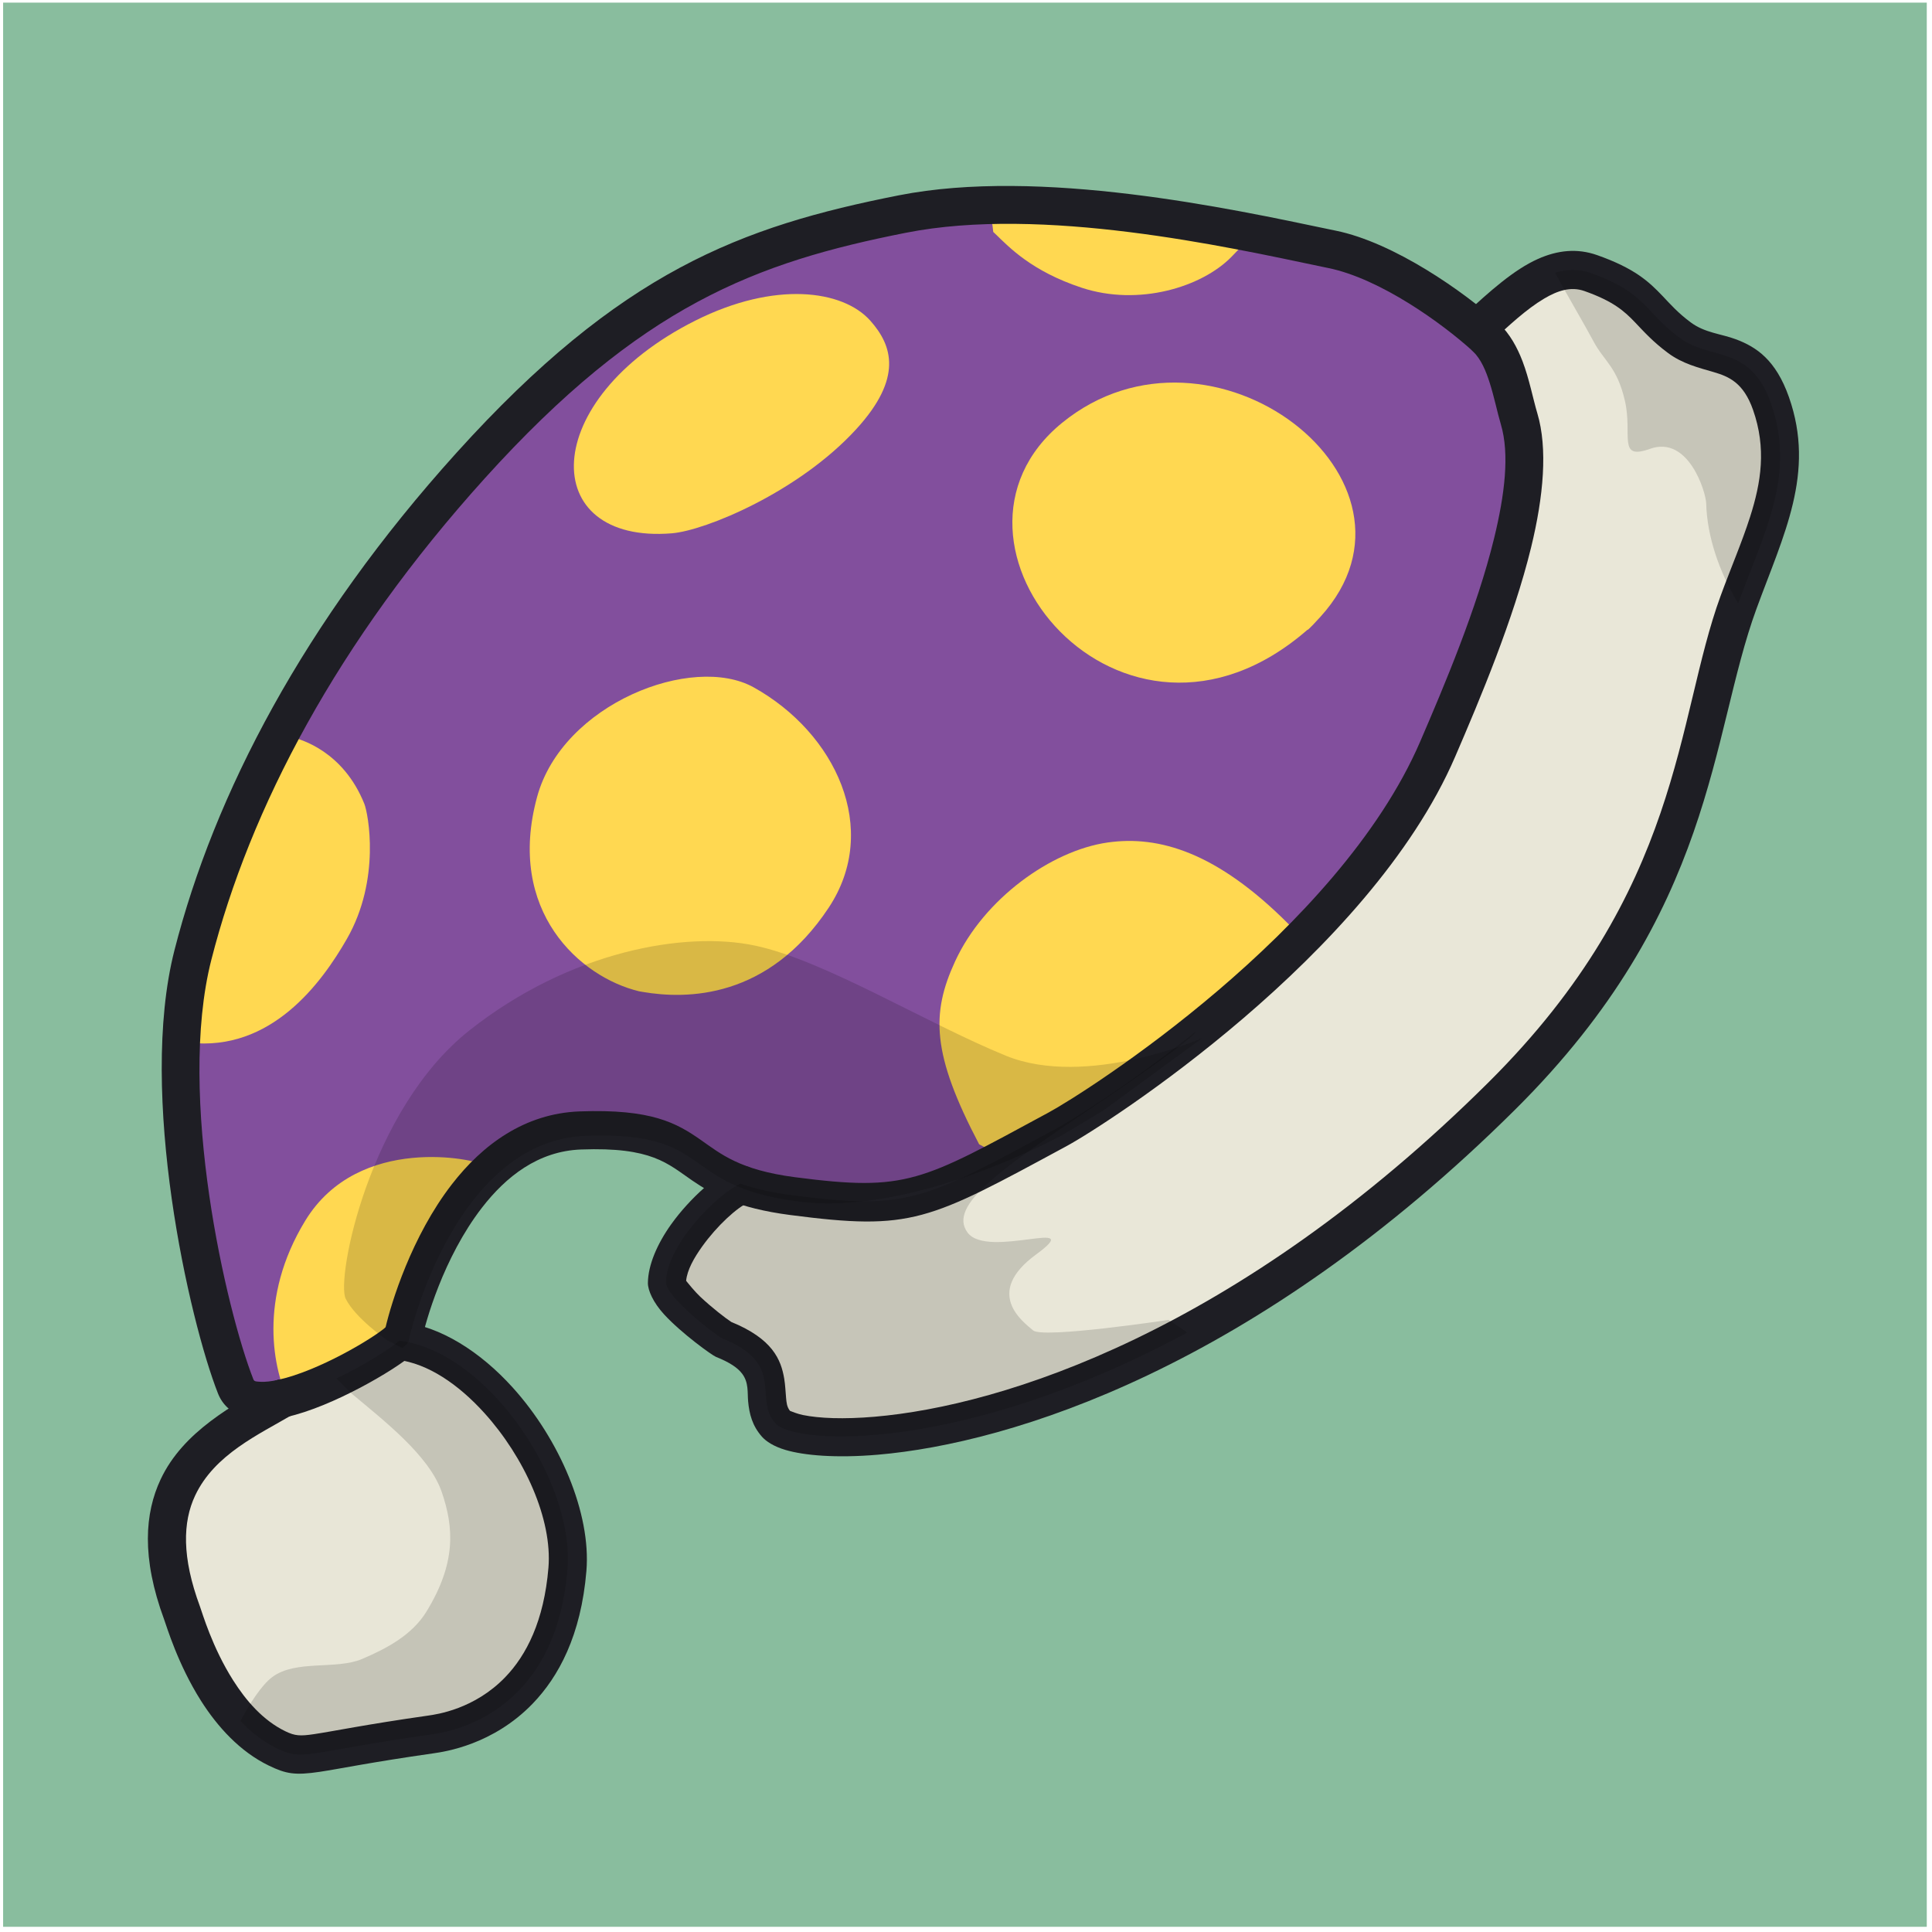
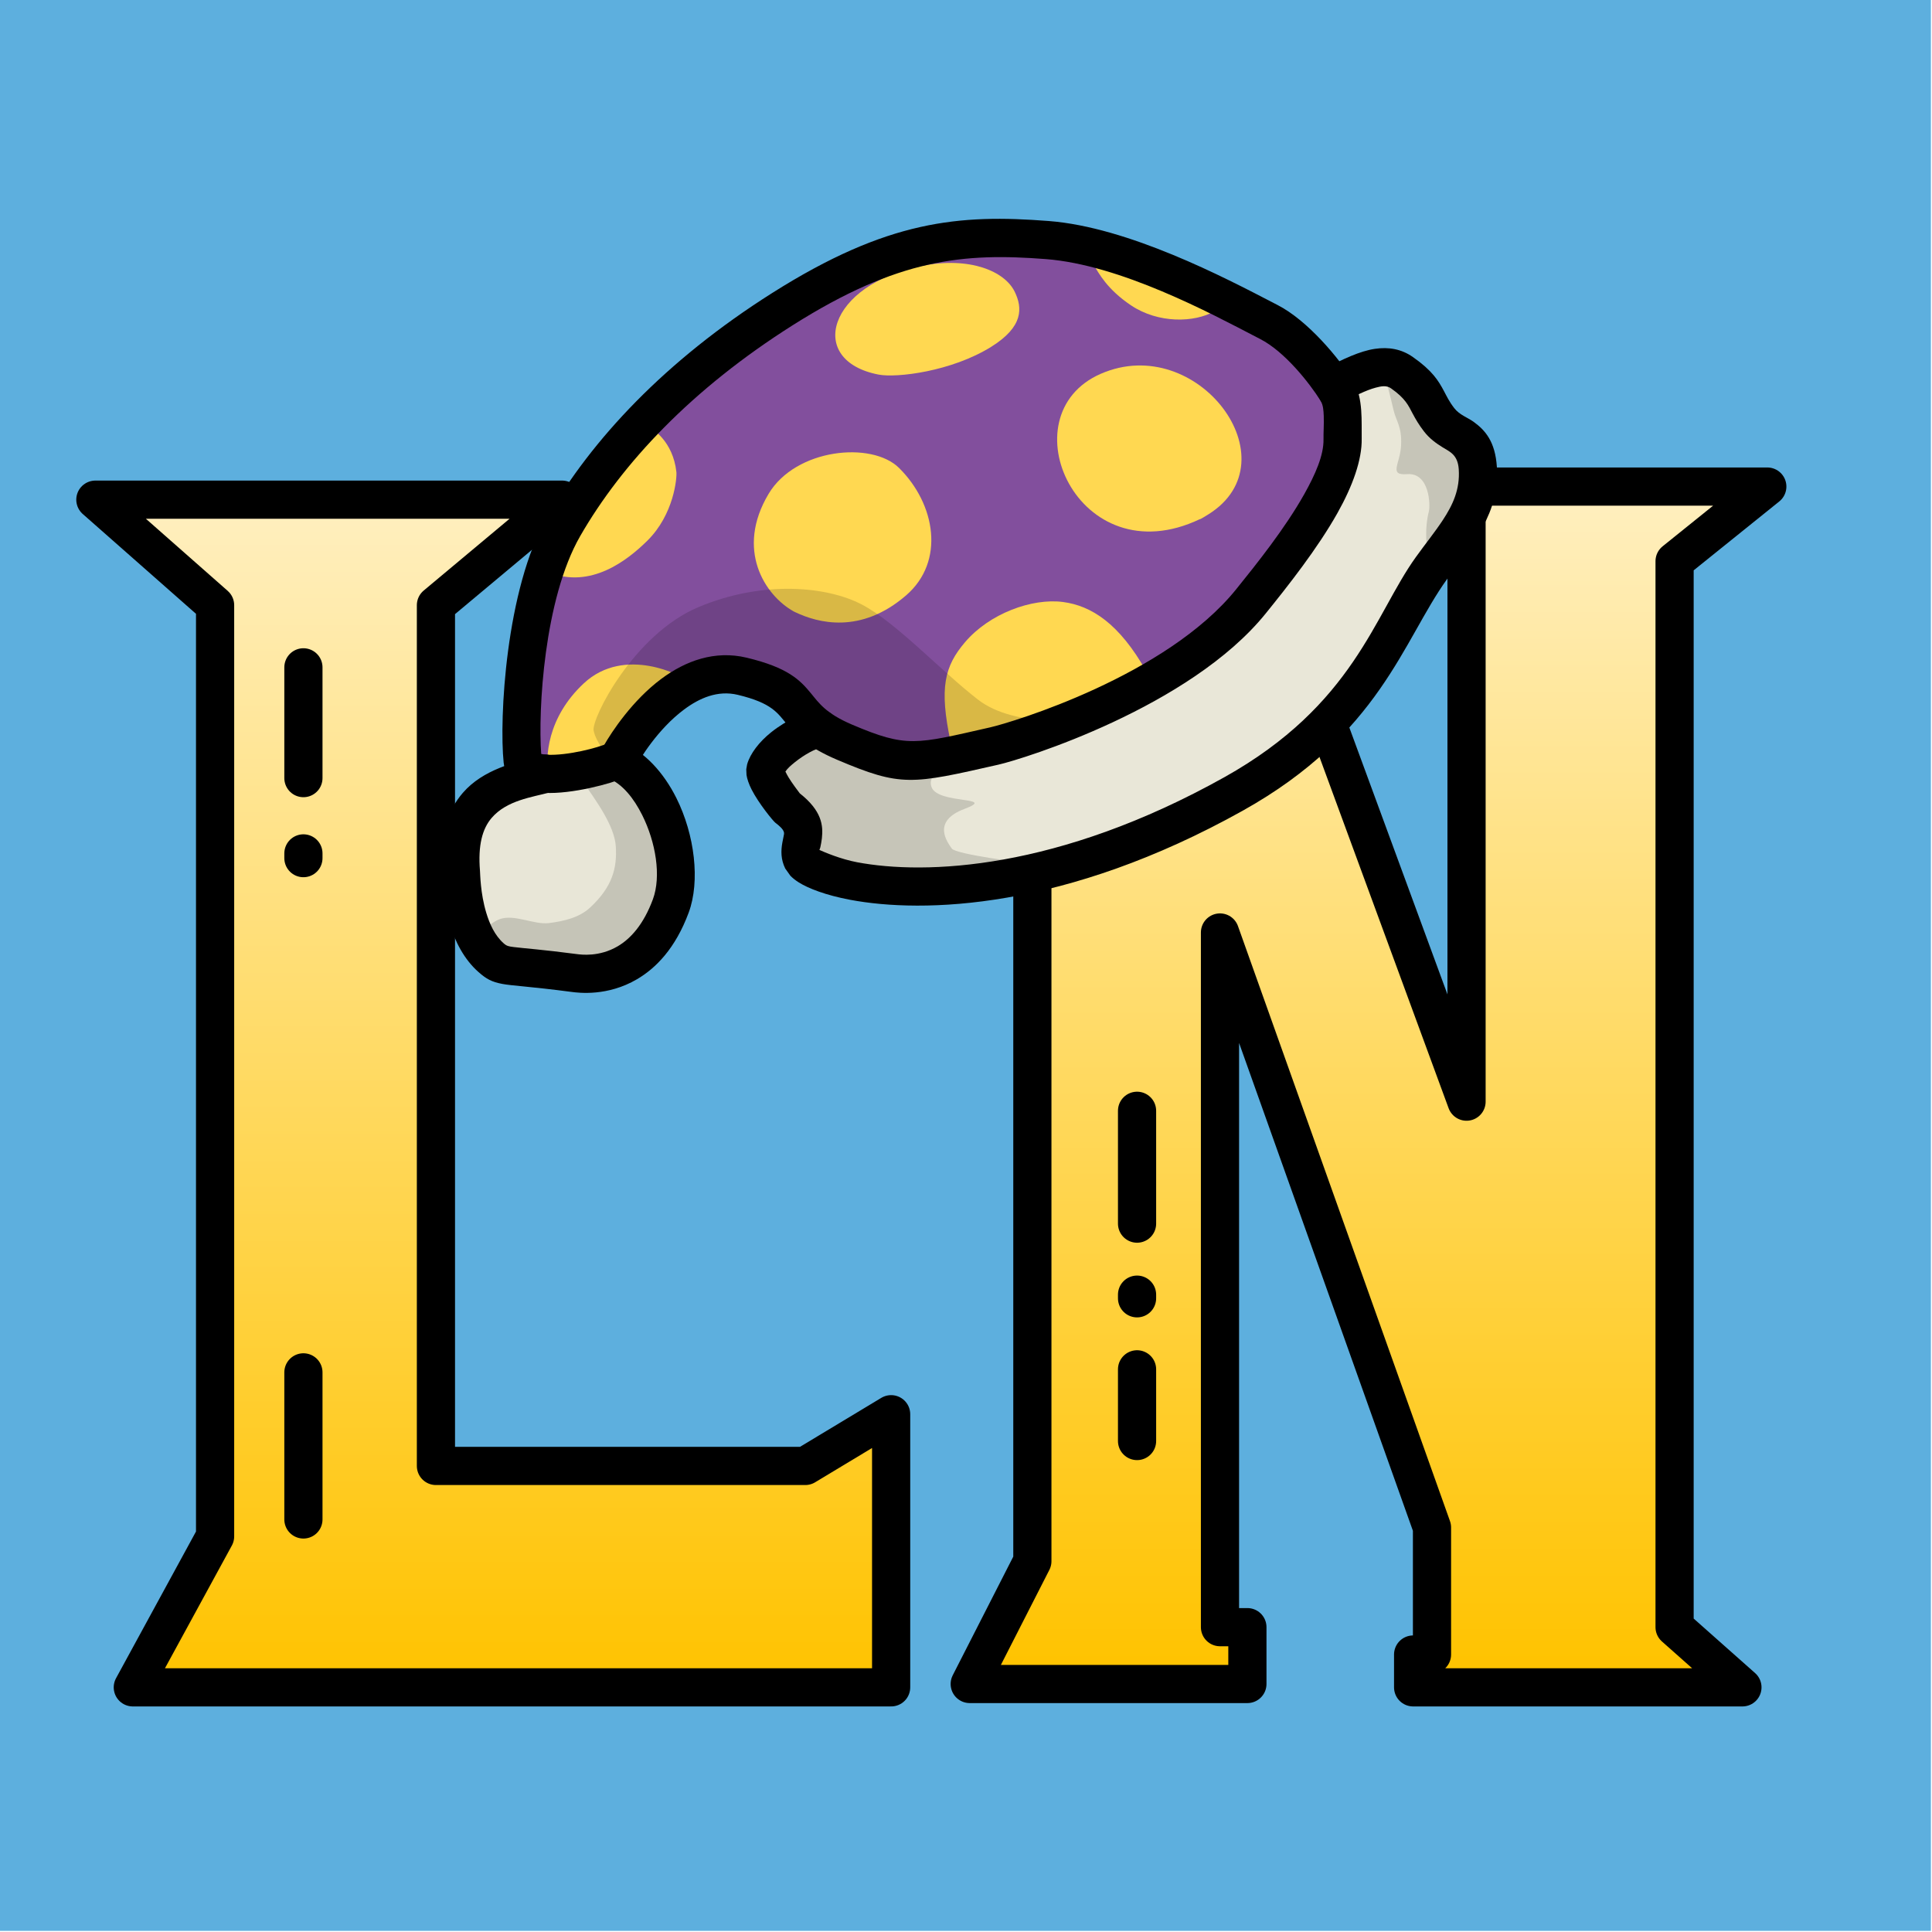
- <svg xmlns="http://www.w3.org/2000/svg" width="100%" height="100%" viewBox="0 0 338 338" version="1.1" xml:space="preserve" style="fill-rule:evenodd;clip-rule:evenodd;stroke-linejoin:round;stroke-miterlimit:2;">
-   <g id="Artboard1" transform="matrix(1,0,0,1,-256.545,-224.462)">
-     <rect x="256.545" y="224.462" width="337.086" height="337.086" style="fill:none;" />
-     <clipPath id="_clip1">
-       <rect x="256.545" y="224.462" width="337.086" height="337.086" />
-     </clipPath>
-     <g clip-path="url(#_clip1)">
-       <g transform="matrix(0.660439,0,0,0.801292,172.969,100.467)">
-         <rect x="127.372" y="155.32" width="510.396" height="420.678" style="fill:rgb(137,189,158);" />
+ <svg xmlns="http://www.w3.org/2000/svg" width="100%" height="100%" viewBox="0 0 1054 1054" version="1.1" xml:space="preserve" style="fill-rule:evenodd;clip-rule:evenodd;stroke-linecap:round;stroke-linejoin:round;stroke-miterlimit:1.5;">
+   <rect id="Artboard1" x="0" y="0" width="1053.39" height="1053.39" style="fill:none;" />
+   <clipPath id="_clip1">
+     <rect x="0" y="0" width="1053.39" height="1053.39" />
+   </clipPath>
+   <g clip-path="url(#_clip1)">
+     <rect x="-0" y="0" width="1053.39" height="1053.39" style="fill:#5dafde;" />
+     <g>
+       <path d="M529.031,918.698l34.174,-66.987l-0,-524.581l-40.711,-61.684l154.209,0l123.367,335.56l0,-335.56l164.079,0l-50.581,40.712l0,581.539l37.011,32.83l-179.65,0l0,-17.904l10.295,0l-0,-69.301l-115.663,-324.606l0,378.981l14.953,-0l-0,31.001l-151.483,0Z" style="fill:url(#_Linear2);stroke:#000;stroke-width:20.83px;" />
+       <path d="M620.319,786.145l0,-39.11" style="fill:none;stroke:#000;stroke-width:20.83px;" />
+       <path d="M620.319,706.297l0,1.991" style="fill:none;stroke:#000;stroke-width:20.83px;" />
+       <path d="M620.319,667.55l0,-61.561" style="fill:none;stroke:#000;stroke-width:20.83px;" />
+       <path d="M620.319,320.18l0,2.727" style="fill:none;stroke:#000;stroke-width:20.83px;" />
+       <path d="M620.319,320.18l0,2.727" style="fill:none;stroke:#000;stroke-width:20.83px;" />
+     </g>
+     <g>
+       <path d="M727.67,210.216c14.255,-7.343 27.235,-13.864 37.155,-6.903c14.337,10.06 12.247,15.327 20.308,25.724c7.16,9.235 19.849,7.557 21.084,26.309c1.486,22.573 -12.353,36.575 -25.373,54.705c-23.274,32.41 -35.215,82.485 -107.837,123.064c-134.232,75.004 -229.727,47.499 -235.267,36.128c-4.4,-9.032 7.991,-16.121 -8.507,-28.746c-1.195,-0.914 -12.871,-16.338 -11.628,-20.636c3.064,-10.597 21.9,-21.338 29.385,-22.367c3.437,2.413 7.852,4.891 13.815,7.424c32.417,13.77 37.485,12.1 81.619,2.068c12.947,-2.943 100.239,-29.648 140.008,-78.889c19.35,-23.958 50.47,-63.342 50.022,-88.585c-0.132,-7.468 1.443,-18.53 -2.962,-26.059l-1.822,-3.237Z" style="fill:#e9e7d8;" />
+       <path d="M338.858,413.848c24.488,10.023 39.279,54.476 30.066,79.321c-15.375,41.462 -47.54,37.234 -52.623,36.565c-37.639,-4.948 -38.731,-2.484 -45.351,-8.313c-16.053,-14.134 -16.22,-43.216 -16.502,-46.662c-3.623,-44.227 25.994,-48.312 46.204,-53.708c13.154,0.695 32.643,-4.543 38.206,-7.203Z" style="fill:#e8e6d7;" />
+       <path d="M728.756,213.867c-0.091,-0.156 -0.185,-0.311 -0.281,-0.464c-6.719,-10.647 -21.935,-29.629 -37.069,-37.361c-0.55,-0.281 -1.107,-0.567 -1.672,-0.86c-26.309,-13.672 -76.936,-40.537 -119.114,-43.805c-46.748,-3.622 -84.197,-0.462 -144.531,37.699c-56.638,35.823 -95.73,77.584 -119.347,118.632c-21.542,37.443 -24.689,105.065 -22.351,127.652c0.502,4.843 5.653,6.835 12.542,7.2c13.153,0.695 32.643,-4.543 38.205,-7.203c0.847,-0.405 1.371,-0.75 1.501,-1.006c4.246,-8.366 32.008,-53.51 67.537,-45.006c37.996,9.093 22.148,21.653 55.894,35.988c32.417,13.769 37.485,12.1 81.618,2.067c12.948,-2.943 100.24,-29.648 140.009,-78.888c19.349,-23.959 50.469,-63.343 50.022,-88.586c-0.133,-7.468 1.443,-18.53 -2.963,-26.059Z" style="fill:#824f9d;" />
+       <g>
+         <path d="M659.379,280.514c-5.212,3.28 -4.84,2.727 -4.84,2.727c-66.399,31.583 -105.825,-56.739 -53.973,-79.331c52.681,-22.954 105.264,47.369 58.813,76.604Z" style="fill:#ffd851;" />
+         <path d="M479.34,204.363c-39.638,-7.612 -27.969,-49.229 23.802,-59.359c26.014,-5.089 44.952,2.948 50.402,14.099c4.351,8.901 4.833,19.124 -12.817,30.114c-21.633,13.471 -51.557,17.034 -61.387,15.146Z" style="fill:#ffd851;" />
+         <path d="M518.656,404.991c2.697,2.741 6.188,4.933 14.661,3.69c35.311,-5.915 65.057,-21.707 94.997,-37.155l-2.959,-5.251c-14.733,-26.148 -29.99,-35.844 -45.48,-37.862c-16.805,-2.191 -40.098,6.25 -53.447,21.981c-11.098,13.078 -14.181,24.724 -7.772,54.597Z" style="fill:#ffd851;" />
+         <path d="M596.071,143.418c0.167,0.273 0.34,0.562 0.52,0.868c2.822,4.803 7.383,13.533 20.45,22.305c14.822,9.95 34.578,9.535 45.641,3.14c4.087,-2.363 6.015,-3.441 4.691,-4.746c-4.104,-4.044 -5.488,-1.799 -26.469,-14.127c-1.419,-0.834 -19.584,-13.416 -39.386,-13.943c-5.006,-0.133 -4.831,1.273 -5.132,4.498l-0.315,2.005Z" style="fill:#ffd851;" />
+         <path d="M433.016,333.571c-15.828,-8.805 -31.871,-33.759 -13.699,-64.166c14.812,-24.786 56.293,-28.825 71.153,-14.122c19.936,19.726 25.222,51.004 3.908,69.466c-24.824,21.503 -48.302,15.03 -60.399,9.289c-4.029,-1.913 -0.963,-0.467 -0.963,-0.467Z" style="fill:#ffd851;" />
+         <path d="M346.85,234.304l-21.165,24.828l-26.246,44.044l-0.11,9.025c22.872,9.251 42.904,-6.457 53.794,-17.191c14.597,-14.387 16.223,-34.388 15.88,-37.497c-1.867,-16.922 -13.192,-23.653 -15.194,-24.843l-6.959,1.634Z" style="fill:#ffd851;" />
+         <path d="M299.324,424.188l12.926,-3.02l22.851,-7.597l24.347,-28.498l14.722,-14.036c-1.201,-1.951 -33.234,-19.191 -55.693,1.771c-19.903,18.576 -21.302,40.413 -19.153,51.38Z" style="fill:#ffd851;" />
      </g>
-       <g transform="matrix(-0.45429,0.255973,0.255973,0.45429,519.139,93.5722)">
-         <path d="M236.237,303.085C226.404,303.453 217.499,303.877 214.293,310.587C209.658,320.285 212.362,322.471 211.185,330.459C210.139,337.553 202.849,340.478 207.838,350.876C213.843,363.393 225.461,366.71 237.883,372.481C260.091,382.797 281.56,405.973 332.613,405.791C426.975,405.454 469.746,361.98 469.282,354.232C468.913,348.077 460.153,348.02 465.171,336.3C465.534,335.451 467.13,323.687 465.171,321.764C460.34,317.021 447.033,316.953 442.722,318.658C441.611,320.983 439.997,323.638 437.572,326.789C424.388,343.917 421.176,344.551 394.558,352.482C386.749,354.809 332.033,366.828 295.936,352.482C278.373,345.502 249.87,333.82 242.505,320.189C240.326,316.157 236.151,310.717 236.239,305.364L236.237,303.085Z" style="fill:rgb(233,231,216);" />
-         <g transform="matrix(1,0,0,1,-1.9252,0.313675)">
-           <path d="M507.387,294.512C497.313,307.248 502.797,335.471 515.208,345.979C535.918,363.515 551.842,351.564 554.358,349.676C572.991,335.691 574.317,336.68 576.101,331.569C580.425,319.176 571.754,303.578 570.866,301.65C559.48,276.912 542.414,283.651 529.983,286.854C523.16,291.188 511.162,294.259 507.387,294.512Z" style="fill:rgb(232,230,215);" />
-         </g>
-         <g transform="matrix(1,0,0,1,0.517999,0)">
-           <path d="M236.239,305.364C236.24,305.253 236.244,305.142 236.25,305.031C236.634,297.315 239.051,282.582 244.813,273.889C245.023,273.573 245.234,273.252 245.448,272.925C255.395,257.69 274.37,228.075 295.936,213.621C319.839,197.602 340.813,188.01 384.567,190.237C425.641,192.327 459.122,202.878 484.114,217.71C506.912,231.239 528.966,266.446 534.52,279.226C535.711,281.967 533.557,284.584 529.983,286.854C523.16,291.188 511.162,294.259 507.387,294.512C506.812,294.551 506.428,294.524 506.282,294.427C501.491,291.233 473.048,275.46 456.614,290.709C439.039,307.018 451.296,308.959 437.572,326.789C424.388,343.917 421.176,344.551 394.558,352.482C386.749,354.809 332.033,366.828 295.936,352.482C278.373,345.502 249.87,333.82 242.505,320.189C240.326,316.157 236.151,310.717 236.239,305.364Z" style="fill:rgb(118,81,154);" />
-         </g>
-         <g>
-           <g transform="matrix(1,0,0,1,-2,0)">
-             <path d="M295.927,320.097C299.701,320.281 299.336,320.097 299.336,320.097C344.351,316.98 338.823,257.881 304.294,261.423C269.213,265.021 262.285,318.46 295.927,320.097Z" style="fill:rgb(227,209,73);" />
-           </g>
-           <path d="M367.245,225.145C386.144,209.134 367.368,190.399 336.637,200.579C321.195,205.695 313.491,215.698 313.936,223.301C314.292,229.371 317.114,234.982 329.861,235.541C345.485,236.225 362.558,229.116 367.245,225.145Z" style="fill:rgb(227,209,73);" />
-           <path d="M406.664,344.255C406.048,346.533 404.842,348.757 399.937,350.645C379.276,358.12 358.615,358.638 337.954,359.398L337.954,355.699C337.954,337.281 343.19,327.501 350.864,321.755C359.189,315.521 374.185,313.017 386.061,317.407C395.934,321.055 401.091,326.353 406.664,344.255Z" style="fill:rgb(227,209,73);" />
-           <path d="M286.474,227.726C286.467,227.923 286.462,228.13 286.458,228.347C286.395,231.765 286.587,237.807 282.243,246.433C277.316,256.218 266.629,261.948 258.787,261.861C255.89,261.829 254.535,261.834 254.85,260.737C255.825,257.339 257.242,258.122 264.745,245.21C265.253,244.337 271.174,232.137 281.603,225.891C284.239,224.311 284.569,225.116 285.702,226.749L286.474,227.726Z" style="fill:rgb(227,209,73);" />
-           <path d="M430.936,280.271C436.746,270.796 437.806,252.621 418.93,241.838C403.544,233.048 380.149,243.385 376.634,255.722C371.917,272.275 378.514,290.59 395.471,294.04C415.221,298.058 425.824,287.525 430.562,280.811C432.14,278.575 430.936,280.271 430.936,280.271Z" style="fill:rgb(227,209,73);" />
-           <path d="M447.101,201.24L465.896,208.139L493.197,223.78L495.974,228.572C486.532,240.408 471.09,238.045 462.034,235.587C449.896,232.292 443.001,222.088 442.248,220.323C438.148,210.712 442.175,203.702 442.888,202.463L447.101,201.24Z" style="fill:rgb(227,209,73);" />
-           <path d="M529.713,288.445L521.893,290.724L507.387,293.546L485.785,285.644L473.685,282.575C473.74,281.17 485.672,262.303 503.995,266.744C520.232,270.68 527.559,281.934 529.713,288.445Z" style="fill:rgb(227,209,73);" />
-         </g>
-         <g>
-           <path d="M528.005,280.335C527.579,280.705 527.023,281.161 526.556,281.458C523.578,283.35 522.696,287.304 524.588,290.282C526.479,293.26 530.433,294.141 533.411,292.249C540.281,287.885 542.672,281.947 540.383,276.679C534.554,263.266 511.301,226.411 487.376,212.213C461.642,196.941 427.186,186.005 384.892,183.852C339.214,181.528 317.331,191.587 292.377,208.311C270.106,223.237 250.368,253.698 240.095,269.43L239.485,270.357C233.12,279.959 230.29,296.189 229.865,304.713C229.856,304.895 229.85,305.078 229.847,305.26C229.789,308.788 232.607,311.698 236.134,311.756C239.662,311.813 242.573,308.996 242.63,305.468L242.634,305.35C242.979,298.44 244.982,285.205 250.141,277.421L250.8,276.42C260.423,261.683 278.634,232.913 299.495,218.932C322.347,203.616 342.411,194.492 384.242,196.621C424.095,198.649 456.602,208.816 480.852,223.207C501.718,235.591 521.828,267.162 528.005,280.335Z" />
-           <path d="M533.411,292.249C536.389,290.358 537.271,286.404 535.379,283.426C533.487,280.448 529.534,279.566 526.556,281.458C520.635,285.219 510.234,287.914 506.959,288.134C503.438,288.37 500.772,291.42 501.009,294.94C501.245,298.461 504.295,301.127 507.815,300.89C512.09,300.603 525.686,297.157 533.411,292.249Z" />
-           <path d="M528.388,280.663C524.972,281.544 522.913,285.032 523.793,288.449C524.673,291.865 528.162,293.924 531.578,293.044C537.933,291.407 545.665,288.208 552.965,290.845C557.457,292.467 561.478,296.541 565.06,304.323C565.546,305.38 568.638,310.917 570.144,317.637C570.992,321.419 571.399,325.639 570.065,329.463C569.631,330.708 569.143,331.119 567.739,332.161C564.85,334.305 559.853,337.56 550.521,344.563C549.358,345.436 544.489,349.135 537.324,349.008C532.234,348.918 526.139,346.858 519.338,341.1C513.02,335.751 509.103,324.872 508.598,314.785C508.286,308.535 509.223,302.496 512.401,298.478C514.589,295.711 514.12,291.687 511.352,289.498C508.585,287.31 504.562,287.779 502.373,290.547C497.491,296.719 495.349,305.822 495.829,315.424C496.514,329.114 502.502,343.597 511.077,350.858C520.846,359.129 529.786,361.662 537.098,361.791C548.535,361.994 556.339,356.182 558.195,354.789C569.555,346.263 574.574,343.201 577.172,341.004C579.921,338.678 580.985,336.974 582.137,333.675C584.262,327.584 583.97,320.865 582.62,314.841C580.829,306.852 577.252,300.233 576.673,298.977C571.145,286.966 564.242,281.325 557.309,278.82C547.469,275.266 536.954,278.456 528.388,280.663Z" />
-           <path d="M508.372,288.195C503.751,285.428 492.539,279.688 480.625,278.169C470.659,276.899 460.321,278.55 452.266,286.024C441.752,295.78 440.371,301.369 439.356,307.055C438.635,311.097 438.342,315.309 432.506,322.89C420.355,338.676 417.266,339.045 392.732,346.356C385.255,348.584 332.861,360.279 298.297,346.542C288.039,342.465 273.936,336.765 262.756,329.971C256.219,326 250.644,321.805 248.129,317.15C247.057,315.166 245.489,312.837 244.205,310.344C243.392,308.767 242.603,307.134 242.63,305.468C242.688,301.941 239.87,299.03 236.343,298.972C232.815,298.915 229.904,301.732 229.847,305.26C229.742,311.677 234.269,318.393 236.881,323.228C240.259,329.479 247.339,335.564 256.117,340.898C267.908,348.062 282.757,354.123 293.575,358.423C331.204,373.378 388.242,361.034 396.383,358.608C425.086,350.056 428.421,349.157 442.638,330.688C449.065,322.338 450.549,316.927 451.425,312.263C452.355,307.31 452.224,303.504 460.963,295.395C466.056,290.669 472.706,290.048 479.009,290.852C489.948,292.246 500.159,298.027 502.736,299.745L505.253,300.77L507.815,300.89C511.335,300.654 514.001,297.604 513.765,294.084C513.561,291.046 511.261,288.644 508.372,288.195ZM508.889,288.509C509.33,288.726 509.636,288.98 509.828,289.108C509.574,288.938 509.259,288.737 508.889,288.509Z" />
-           <g transform="matrix(1,0,0,1,0,1)">
-             <path d="M459.678,324.606C459.709,325.234 459.74,326.085 459.721,326.745C459.65,329.124 459.182,332.502 459.063,333.336C455.453,342.143 457.54,346.624 460.008,350.073C460.609,350.912 461.276,351.681 461.935,352.44C462.135,352.671 462.429,352.836 462.64,353.056C461.562,354.523 457.975,359.218 453.683,362.832C435.935,377.777 396.441,398.17 332.59,398.398C282.94,398.575 262.174,375.716 240.576,365.683C235.69,363.413 230.928,361.536 226.598,359.305C221.219,356.534 216.535,353.226 213.601,347.111C211.481,342.692 213.321,340.527 214.649,338.13C215.946,335.79 217.075,333.335 217.509,330.391C217.927,327.558 217.94,325.342 217.89,323.318C217.812,320.165 217.499,317.704 220.061,312.343C220.839,310.714 222.499,310.13 224.371,309.649C227.838,308.758 232.056,308.638 236.477,308.473C240.002,308.341 242.757,305.371 242.625,301.845C242.493,298.32 239.523,295.565 235.998,295.697C229.321,295.947 223.042,296.364 218.287,298.183C213.888,299.865 210.54,302.615 208.525,306.831C205.085,314.03 204.964,317.895 205.062,321.961C205.108,323.84 205.265,325.786 204.861,328.526C204.432,331.431 202.52,333.389 201.431,335.778C199.474,340.074 198.402,344.987 202.074,352.641C208.772,366.602 221.335,370.841 235.19,377.278C258.008,387.878 280.18,411.37 332.635,411.183C400.891,410.94 442.945,388.587 461.918,372.612C468.255,367.276 472.178,362.467 473.962,359.196C474.658,357.92 475.099,356.777 475.35,355.814L475.663,352.85C475.461,349.473 474.066,347.016 472.196,344.77C471.764,344.251 471.305,343.744 470.862,343.214C470.54,342.829 470.124,342.474 470.035,341.869C469.888,340.86 470.278,339.612 471.047,337.816C471.368,337.066 472.717,329.586 472.49,324.316C472.4,322.237 472.056,320.44 471.582,319.21L470.713,317.502L469.649,316.202C466.934,313.536 462.429,311.65 457.473,310.825C450.867,309.725 443.602,310.436 440.371,311.713C437.09,313.011 435.48,316.728 436.777,320.009C438.075,323.29 441.792,324.9 445.073,323.602C447.016,322.834 451.4,322.775 455.374,323.436C456.953,323.699 458.512,323.995 459.678,324.606Z" />
-           </g>
-         </g>
-         <g>
-           <path d="M577.293,323.236C577.365,326.05 577.038,328.885 576.101,331.569C574.317,336.68 572.991,335.691 554.358,349.676C551.842,351.564 535.918,363.515 515.208,345.979C502.797,335.471 497.313,307.248 507.387,294.512C509.686,294.358 515.034,293.159 520.405,291.266L520.405,295.161C519.734,302.811 518.383,313.282 521.47,319.617C524.558,325.951 528.903,330.739 538.93,333.166C543.874,334.364 548.938,332.804 553.491,330.968C558.244,329.052 562.137,322.459 567.448,321.669C569.873,321.308 573.759,322.168 577.293,323.236" style="fill-opacity:0.15;" />
-           <g transform="matrix(1,0,0,1,0,1)">
-             <path d="M238.004,371.537C236.456,365.115 233.394,358.839 229.208,354.437C227.784,352.939 222.613,343.266 229.422,340.057C235.219,337.324 229.821,335.995 226.439,330.579C223.044,325.142 224.009,322.756 222.814,318.839C221.76,315.386 220.276,309.531 218.884,304.915C216.886,305.976 215.305,307.468 214.293,309.587C209.658,319.285 212.362,321.471 211.185,329.459C210.139,336.553 202.849,339.478 207.838,349.876C213.843,362.393 225.461,365.71 237.883,371.481C237.924,371.499 237.964,371.518 238.004,371.537" style="fill-opacity:0.15;" />
-           </g>
-           <g transform="matrix(1,0,0,1,0,-0.233998)">
-             <path d="M364.178,357.937C364.048,357.99 363.98,358.017 363.98,358.017C363.98,358.017 365.147,358.693 386.061,354.597C406.976,350.501 418.703,348.31 419.614,354.438C420.524,360.567 401.762,367.983 413.602,366.162C425.443,364.34 423.986,373.266 423.803,375.634C423.621,378.002 404.859,391.847 404.859,391.847L404.083,395.896C448.823,382.501 469.606,359.646 469.282,354.232C468.913,348.077 460.153,348.02 465.171,336.3C465.534,335.451 467.13,323.687 465.171,321.764C460.34,317.021 447.033,316.953 442.722,318.658C441.611,320.983 439.997,323.638 437.572,326.789C424.388,343.917 421.176,344.551 394.558,352.482C391.236,353.472 379.429,356.215 364.178,357.937" style="fill-opacity:0.15;" />
-           </g>
-           <g transform="matrix(1,0,0,1,5.68434e-14,1.39066)">
-             <path d="M507.387,294.512C506.812,294.551 506.428,294.524 506.282,294.427C501.491,291.233 473.048,275.46 456.614,290.709C439.039,307.018 451.296,308.959 437.572,326.789C424.388,343.917 394.558,352.482 394.558,352.482L386.061,354.597L363.98,358.017C363.98,358.017 385.512,349.585 391.706,334.83C397.899,320.075 402.855,298.944 409.959,288.014C417.063,277.084 434.617,264.697 457.992,261.965C481.367,259.233 507.598,276.902 508.873,280.728C510.148,284.553 508.873,291.475 508.873,291.475L507.905,294.512L507.387,294.512Z" style="fill-opacity:0.15;" />
-           </g>
-         </g>
+       <g>
+         <path d="M295.262,411.308c0.901,0.184 2.055,0.387 2.956,0.435c5.741,0.304 10.156,5.211 9.852,10.952c-0.303,5.742 -5.211,10.156 -10.952,9.852c-13.244,-0.7 -21.388,-7.218 -22.352,-16.528c-2.455,-23.703 1.076,-94.627 23.683,-133.92c24.318,-42.267 64.486,-85.354 122.807,-122.241c62.987,-39.839 102.101,-43.062 150.904,-39.281c43.556,3.375 95.944,30.829 123.113,44.947l1.607,0.828c16.717,8.54 33.718,29.317 41.139,41.078c0.159,0.251 0.313,0.505 0.463,0.762c2.904,4.962 1.232,11.348 -3.73,14.251c-4.962,2.904 -11.348,1.232 -14.251,-3.73l-0.1,-0.165c-6.016,-9.534 -19.448,-26.721 -32.999,-33.644l-1.735,-0.894c-25.45,-13.224 -74.316,-39.501 -115.117,-42.662c-44.693,-3.463 -80.475,-0.367 -138.157,36.117c-54.956,34.759 -92.971,75.195 -115.886,115.023c-19.718,34.272 -23.013,95.177 -21.245,118.82Z" />
+         <path d="M297.118,432.547c-5.741,-0.303 -10.156,-5.211 -9.852,-10.952c0.304,-5.741 5.211,-10.156 10.952,-9.852c11.414,0.604 28.335,-3.89 33.162,-6.198c5.186,-2.48 11.411,-0.283 13.891,4.903c2.48,5.187 0.283,11.411 -4.903,13.892c-6.298,3.012 -28.357,8.995 -43.25,8.207Z" />
+         <path d="M294.981,412.081c5.554,-1.483 11.268,1.823 12.751,7.377c1.483,5.555 -1.822,11.268 -7.377,12.751c-10.331,2.759 -23.866,4.402 -32.12,13.985c-5.079,5.897 -7.529,14.896 -6.389,28.809c0.155,1.89 0.194,12.224 3.432,22.97c1.821,6.046 4.619,12.364 9.571,16.725c1.613,1.419 2.634,1.614 5.462,1.97c5.815,0.732 15.513,1.355 34.364,3.833c2.349,0.309 12.22,1.666 22.29,-4.246c7.154,-4.199 14.16,-11.999 19.208,-25.613c4.69,-12.649 1.549,-31.227 -5.803,-45.95c-4.556,-9.124 -10.717,-16.947 -18.442,-20.109c-5.321,-2.178 -7.873,-8.266 -5.695,-13.586c2.178,-5.321 8.266,-7.873 13.586,-5.695c11.868,4.857 22.191,16.067 29.19,30.082c9.978,19.983 13.063,45.334 6.698,62.501c-7.252,19.557 -17.918,30.304 -28.195,36.337c-16.075,9.436 -31.803,7.428 -35.553,6.935c-22.947,-3.017 -32.522,-3.349 -37.966,-4.39c-5.764,-1.103 -8.638,-2.67 -12.911,-6.433c-7.89,-6.948 -12.85,-16.719 -15.752,-26.352c-3.848,-12.773 -4.064,-25.032 -4.248,-27.278c-1.759,-21.474 3.528,-35.004 11.368,-44.106c11.125,-12.916 28.606,-16.799 42.531,-20.517Z" />
+         <path d="M329.422,406.762c4.347,-7.624 15.673,-24.743 31.371,-36.428c13.132,-9.776 29.13,-15.702 46.543,-11.534c22.731,5.44 29.162,12.27 35.152,19.531c4.256,5.16 8.041,10.905 22.39,17c29.879,12.691 34.559,10.744 75.237,1.497c12.397,-2.818 96.133,-28.126 134.213,-75.276c11.302,-13.993 26.763,-33.366 37.202,-51.954c6.103,-10.868 10.662,-21.281 10.509,-29.901c-0.065,-3.676 0.298,-8.235 0.127,-12.803c-0.108,-2.888 -0.294,-5.837 -1.665,-8.181c-2.903,-4.962 -1.232,-11.348 3.73,-14.251c4.962,-2.904 11.348,-1.232 14.251,3.73c5.282,9.026 4.228,22.182 4.387,31.135c0.205,11.576 -4.978,25.878 -13.174,40.472c-11.008,19.603 -27.241,40.086 -39.159,54.843c-41.457,51.331 -132.306,79.433 -145.803,82.501c-47.591,10.819 -53.044,12.211 -88,-2.637c-15.805,-6.713 -22.24,-13.207 -27.214,-19.129c-5.281,-6.287 -8.14,-11.794 -27.033,-16.316c-11.011,-2.636 -20.948,1.802 -29.253,7.984c-14.415,10.731 -24.286,27.106 -26.57,31.606l-2.754,3.468l-3.541,2.221c-5.187,2.48 -11.411,0.283 -13.892,-4.903c-2.14,-4.477 -0.797,-9.727 2.946,-12.675Zm-0.483,0.859c-0.451,0.661 -0.684,1.267 -0.854,1.602c0.225,-0.444 0.511,-0.982 0.854,-1.602Z" />
+         <path d="M428.476,420.921c0.458,0.917 1.094,2.15 1.651,3.072c2.003,3.32 5.369,7.742 6.206,8.83c12.17,9.616 12.791,17.646 12.046,24.517c-0.181,1.672 -0.513,3.298 -0.842,4.902c-0.1,0.489 -0.384,0.957 -0.508,1.438c2.703,1.22 11.551,5.016 20.536,6.714c37.151,7.02 109.531,4.38 200.36,-46.372c70.628,-39.464 81.823,-88.528 104.458,-120.047c5.121,-7.131 10.38,-13.606 14.743,-20.237c5.419,-8.237 9.423,-16.679 8.696,-27.708c-0.524,-7.968 -4.868,-9.57 -8.671,-11.91c-3.713,-2.286 -7.28,-4.868 -10.25,-8.7c-2.86,-3.688 -4.652,-6.823 -6.199,-9.736c-2.411,-4.54 -3.936,-8.284 -11.86,-13.845c-2.409,-1.689 -5.232,-1.191 -8.275,-0.376c-5.634,1.508 -11.718,4.712 -18.127,8.013c-5.111,2.633 -11.397,0.621 -14.03,-4.49c-2.633,-5.111 -0.621,-11.398 4.49,-14.031c9.68,-4.985 18.928,-9.416 27.132,-10.637c7.592,-1.131 14.544,0.094 20.776,4.468c10.643,7.468 13.907,12.859 17.019,18.71c1.439,2.704 2.772,5.591 5.538,9.159c2.932,3.781 7.212,5.03 10.669,7.552c6.216,4.532 11.668,10.651 12.577,24.454c1.658,25.177 -12.784,41.245 -27.306,61.466c-23.914,33.301 -36.598,84.387 -111.217,126.081c-97.095,54.254 -174.678,56.161 -214.391,48.657c-13.265,-2.506 -22.681,-6.195 -27.831,-9.411c-2.008,-1.255 -3.549,-2.525 -4.675,-3.691l-2.815,-3.958c-2.414,-4.955 -2.4,-9.559 -1.542,-14.244c0.198,-1.082 0.445,-2.169 0.65,-3.276c0.149,-0.803 0.456,-1.641 0.097,-2.571c-0.598,-1.549 -2.15,-3.01 -4.679,-4.944c-1.055,-0.808 -8.954,-10.349 -12.846,-18.011c-1.536,-3.023 -2.485,-5.85 -2.796,-7.975l-0.133,-3.12l0.471,-2.696c1.722,-5.957 6.609,-12.239 12.984,-17.374c8.5,-6.846 19.382,-11.649 24.99,-12.419c5.696,-0.783 10.955,3.206 11.738,8.901c0.782,5.696 -3.206,10.956 -8.902,11.738c-3.374,0.464 -9.644,3.886 -14.758,8.005c-2.031,1.636 -4.007,3.303 -5.174,5.102Z" />
      </g>
-       <g transform="matrix(-0.6743,0.6743,0.6743,0.6743,469.926,-81.6874)">
-         <path d="M236.237,303.085C226.404,303.453 217.499,303.877 214.293,310.587C209.658,320.285 212.362,322.471 211.185,330.459C210.139,337.553 202.849,340.478 207.838,350.876C213.843,363.393 225.461,366.71 237.883,372.481C260.091,382.797 281.56,405.973 332.613,405.791C426.975,405.454 469.746,361.98 469.282,354.232C468.913,348.077 460.153,348.02 465.171,336.3C465.534,335.451 467.13,323.687 465.171,321.764C460.34,317.021 447.033,316.953 442.722,318.658C441.611,320.983 439.997,323.638 437.572,326.789C424.388,343.917 421.176,344.551 394.558,352.482C386.749,354.809 332.033,366.828 295.936,352.482C278.373,345.502 249.87,333.82 242.505,320.189C240.326,316.157 236.151,310.717 236.239,305.364L236.237,303.085Z" style="fill:rgb(233,231,216);" />
-         <g transform="matrix(1,0,0,1,-1.9252,0.313675)">
-           <path d="M507.387,294.512C497.313,307.248 502.797,335.471 515.208,345.979C535.918,363.515 551.842,351.564 554.358,349.676C572.991,335.691 574.317,336.68 576.101,331.569C580.425,319.176 571.754,303.578 570.866,301.65C559.48,276.912 542.414,283.651 529.983,286.854C523.16,291.188 511.162,294.259 507.387,294.512Z" style="fill:rgb(232,230,215);" />
-         </g>
-         <g transform="matrix(1,0,0,1,0.517999,0)">
-           <path d="M236.239,305.364C236.24,305.253 236.244,305.142 236.25,305.031C236.634,297.315 239.051,282.582 244.813,273.889C245.023,273.573 245.234,273.252 245.448,272.925C255.395,257.69 274.37,228.075 295.936,213.621C319.839,197.602 340.813,188.01 384.567,190.237C425.641,192.327 459.122,202.878 484.114,217.71C506.912,231.239 528.966,266.446 534.52,279.226C535.711,281.967 533.557,284.584 529.983,286.854C523.16,291.188 511.162,294.259 507.387,294.512C506.812,294.551 506.428,294.524 506.282,294.427C501.491,291.233 473.048,275.46 456.614,290.709C439.039,307.018 451.296,308.959 437.572,326.789C424.388,343.917 421.176,344.551 394.558,352.482C386.749,354.809 332.033,366.828 295.936,352.482C278.373,345.502 249.87,333.82 242.505,320.189C240.326,316.157 236.151,310.717 236.239,305.364Z" style="fill:rgb(130,79,157);" />
-         </g>
-         <g>
-           <g transform="matrix(1,0,0,1,-2,0)">
-             <path d="M295.927,320.097C299.701,320.281 299.336,320.097 299.336,320.097C344.351,316.98 338.823,257.881 304.294,261.423C269.213,265.021 262.285,318.46 295.927,320.097Z" style="fill:rgb(255,216,81);" />
-           </g>
-           <path d="M367.245,225.145C386.144,209.134 367.368,190.399 336.637,200.579C321.195,205.695 313.491,215.698 313.936,223.301C314.292,229.371 317.114,234.982 329.861,235.541C345.485,236.225 362.558,229.116 367.245,225.145Z" style="fill:rgb(255,216,81);" />
-           <path d="M406.664,344.255C406.048,346.533 404.842,348.757 399.937,350.645C379.276,358.12 358.615,358.638 337.954,359.398L337.954,355.699C337.954,337.281 343.19,327.501 350.864,321.755C359.189,315.521 374.185,313.017 386.061,317.407C395.934,321.055 401.091,326.353 406.664,344.255Z" style="fill:rgb(255,216,81);" />
-           <path d="M286.474,227.726C286.467,227.923 286.462,228.13 286.458,228.347C286.395,231.765 286.587,237.807 282.243,246.433C277.316,256.218 266.629,261.948 258.787,261.861C255.89,261.829 254.535,261.834 254.85,260.737C255.825,257.339 257.242,258.122 264.745,245.21C265.253,244.337 271.174,232.137 281.603,225.891C284.239,224.311 284.569,225.116 285.702,226.749L286.474,227.726Z" style="fill:rgb(255,216,81);" />
-           <path d="M430.936,280.271C436.746,270.796 437.806,252.621 418.93,241.838C403.544,233.048 380.149,243.385 376.634,255.722C371.917,272.275 378.514,290.59 395.471,294.04C415.221,298.058 425.824,287.525 430.562,280.811C432.14,278.575 430.936,280.271 430.936,280.271Z" style="fill:rgb(255,216,81);" />
-           <path d="M447.101,201.24L465.896,208.139L493.197,223.78L495.974,228.572C486.532,240.408 471.09,238.045 462.034,235.587C449.896,232.292 443.001,222.088 442.248,220.323C438.148,210.712 442.175,203.702 442.888,202.463L447.101,201.24Z" style="fill:rgb(255,216,81);" />
-           <path d="M529.713,288.445L521.893,290.724L507.387,293.546L485.785,285.644L473.685,282.575C473.74,281.17 485.672,262.303 503.995,266.744C520.232,270.68 527.559,281.934 529.713,288.445Z" style="fill:rgb(255,216,81);" />
-         </g>
-         <g>
-           <path d="M232.744,305.307C232.712,307.236 234.253,308.828 236.182,308.859C238.111,308.891 239.702,307.35 239.734,305.421C239.735,305.349 239.737,305.277 239.741,305.205C240.103,297.93 242.294,284.016 247.727,275.82C247.941,275.498 248.157,275.17 248.374,274.836C258.144,259.874 276.701,230.72 297.882,216.525C321.21,200.891 341.687,191.554 384.389,193.728C424.796,195.784 457.744,206.125 482.33,220.716C504.512,233.88 525.91,268.184 531.314,280.62C531.492,281.029 531.119,281.342 530.801,281.717C530.147,282.488 529.206,283.206 528.109,283.903C526.481,284.938 525.998,287.1 527.033,288.728C528.067,290.356 530.229,290.839 531.858,289.804C537.226,286.394 539.515,281.95 537.726,277.833C532.022,264.707 509.312,228.599 485.898,214.704C460.5,199.632 426.485,188.87 384.744,186.746C339.939,184.465 318.467,194.313 293.99,210.718C272.039,225.429 252.646,255.507 242.521,271.014C242.312,271.334 242.105,271.648 241.9,271.958C235.808,281.148 233.165,296.699 232.758,304.857C232.751,305.007 232.746,305.157 232.744,305.307Z" style="fill:rgb(30,30,36);" />
-           <path d="M531.858,289.804C533.486,288.77 533.968,286.608 532.934,284.979C531.899,283.351 529.737,282.869 528.109,283.903C521.78,287.924 510.655,290.789 507.153,291.025C505.228,291.154 503.77,292.822 503.899,294.746C504.028,296.671 505.696,298.129 507.621,298C511.669,297.728 524.541,294.452 531.858,289.804Z" style="fill:rgb(30,30,36);" />
-           <path d="M529.111,283.469C527.243,283.95 526.117,285.858 526.598,287.726C527.08,289.594 528.987,290.72 530.856,290.239C537.71,288.472 546.075,285.276 553.949,288.12C558.993,289.942 563.669,294.372 567.691,303.111C568.198,304.213 571.4,309.996 572.971,317.003C573.933,321.293 574.314,326.08 572.801,330.417C572.159,332.256 571.54,332.949 569.465,334.488C566.579,336.63 561.585,339.882 552.26,346.88C550.94,347.871 545.406,352.049 537.273,351.905C531.68,351.806 524.939,349.639 517.466,343.311C510.637,337.529 506.251,325.832 505.705,314.93C505.354,307.92 506.565,301.186 510.128,296.681C511.325,295.168 511.068,292.967 509.555,291.771C508.042,290.574 505.842,290.831 504.645,292.344C500.15,298.027 498.28,306.437 498.723,315.279C499.367,328.152 504.885,341.819 512.949,348.647C522.045,356.349 530.341,358.774 537.149,358.895C547.618,359.08 554.757,353.747 556.456,352.472C565.765,345.486 570.75,342.24 573.631,340.102C577.324,337.362 578.259,335.994 579.401,332.721C581.347,327.143 581.029,320.991 579.793,315.474C578.067,307.773 574.599,301.399 574.042,300.188C568.954,289.136 562.704,283.85 556.324,281.545C547.062,278.199 537.175,281.391 529.111,283.469Z" style="fill:rgb(30,30,36);" />
-           <path d="M507.439,291.017C503.467,288.551 492.233,282.569 480.259,281.043C471.123,279.878 461.62,281.296 454.237,288.147C444.505,297.177 443.147,302.301 442.208,307.564C441.429,311.928 441.103,316.471 434.802,324.657C422.183,341.051 419.038,341.54 393.559,349.132C385.932,351.405 332.486,363.247 297.227,349.234C286.843,345.106 272.57,339.325 261.252,332.447C254.207,328.167 248.291,323.544 245.58,318.528C244.5,316.529 242.923,314.182 241.629,311.671C240.594,309.661 239.699,307.545 239.734,305.421C239.765,303.492 238.224,301.9 236.296,301.869C234.367,301.838 232.775,303.378 232.744,305.307C232.701,307.943 233.446,310.609 234.589,313.162C236.019,316.355 238.087,319.366 239.43,321.851C242.612,327.74 249.351,333.397 257.621,338.422C269.274,345.502 283.954,351.481 294.645,355.73C331.579,370.41 387.565,358.213 395.556,355.832C423.314,347.561 426.594,346.782 440.342,328.921C446.344,321.123 447.76,316.084 448.578,311.728C449.594,306.312 449.435,302.14 458.992,293.272C464.756,287.923 472.243,287.069 479.375,287.978C490.886,289.445 501.631,295.527 504.343,297.335L505.807,297.926C506.205,298.004 506.819,298.054 507.621,298C509.546,297.871 511.004,296.203 510.875,294.278C510.752,292.449 509.24,291.042 507.439,291.017Z" style="fill:rgb(30,30,36);" />
-           <g transform="matrix(1,0,0,1,0,1)">
-             <path d="M462.38,322.95C462.448,323.538 462.657,325.478 462.616,326.832C462.529,329.765 462.117,332.926 461.872,334.114L461.867,334.138C458.703,341.667 460.277,345.471 462.364,348.387C463.058,349.357 463.861,350.213 464.596,351.096C465.129,351.736 465.676,352.365 465.78,353.296C465.69,353.515 465.204,354.664 464.65,355.501C462.972,358.043 459.938,361.353 455.549,365.048C437.523,380.226 397.45,401.064 332.6,401.295C282.315,401.475 261.23,378.472 239.356,368.31C234.432,366.023 229.635,364.128 225.271,361.88C219.337,358.822 214.227,355.111 210.989,348.364C208.722,343.638 209.786,340.949 211.184,338.394C212.607,335.795 214.159,333.249 214.643,329.969C215.151,326.525 215.004,324.083 214.947,321.722C214.878,318.862 215.027,316.158 217.447,311.094C218.598,308.684 220.88,307.555 223.65,306.843C227.293,305.907 231.723,305.752 236.368,305.578C238.296,305.506 239.803,303.882 239.73,301.954C239.658,300.026 238.034,298.519 236.106,298.592C229.782,298.829 223.826,299.166 219.322,300.889C215.647,302.294 212.822,304.558 211.139,308.08C207.997,314.653 207.869,318.178 207.958,321.891C208.007,323.911 208.161,326.002 207.727,328.949C207.256,332.144 205.265,334.351 204.068,336.979C202.395,340.65 201.548,344.847 204.686,351.388C211.07,364.694 223.205,368.516 236.41,374.651C258.952,385.123 280.805,408.471 332.625,408.286C399.883,408.046 441.357,386.138 460.052,370.396C466.013,365.376 469.74,360.886 471.419,357.808C472.503,355.821 472.839,354.16 472.771,353.023C472.611,350.34 471.455,348.408 469.97,346.623C468.92,345.363 467.464,344.313 467.169,342.287C466.967,340.901 467.327,339.144 468.384,336.675C468.675,335.996 469.801,329.213 469.596,324.441C469.469,321.5 468.586,319.219 467.62,318.269C465.259,315.952 461.305,314.399 456.998,313.682C450.988,312.682 444.375,313.245 441.436,314.407C439.642,315.117 438.762,317.149 439.471,318.943C440.181,320.737 442.213,321.618 444.007,320.908C446.242,320.025 451.28,319.818 455.85,320.579C458.398,321.003 460.839,321.675 462.38,322.95Z" style="fill:rgb(30,30,36);" />
-           </g>
-         </g>
-         <g>
-           <path d="M577.293,323.236C577.365,326.05 577.038,328.885 576.101,331.569C574.317,336.68 572.991,335.691 554.358,349.676C551.842,351.564 535.918,363.515 515.208,345.979C502.797,335.471 497.313,307.248 507.387,294.512C509.686,294.358 515.034,293.159 520.405,291.266L520.405,295.161C519.734,302.811 518.383,313.282 521.47,319.617C524.558,325.951 528.903,330.739 538.93,333.166C543.874,334.364 548.938,332.804 553.491,330.968C558.244,329.052 562.137,322.459 567.448,321.669C569.873,321.308 573.759,322.168 577.293,323.236" style="fill-opacity:0.15;" />
-           <g transform="matrix(1,0,0,1,0,1)">
-             <path d="M238.004,371.537C236.456,365.115 233.394,358.839 229.208,354.437C227.784,352.939 222.613,343.266 229.422,340.057C235.219,337.324 229.821,335.995 226.439,330.579C223.044,325.142 224.009,322.756 222.814,318.839C221.76,315.386 220.276,309.531 218.884,304.915C216.886,305.976 215.305,307.468 214.293,309.587C209.658,319.285 212.362,321.471 211.185,329.459C210.139,336.553 202.849,339.478 207.838,349.876C213.843,362.393 225.461,365.71 237.883,371.481C237.924,371.499 237.964,371.518 238.004,371.537" style="fill-opacity:0.15;" />
-           </g>
-           <g transform="matrix(1,0,0,1,0,-0.233998)">
-             <path d="M364.178,357.937C364.048,357.99 363.98,358.017 363.98,358.017C363.98,358.017 365.147,358.693 386.061,354.597C406.976,350.501 418.703,348.31 419.614,354.438C420.524,360.567 401.762,367.983 413.602,366.162C425.443,364.34 423.986,373.266 423.803,375.634C423.621,378.002 404.859,391.847 404.859,391.847L404.083,395.896C448.823,382.501 469.606,359.646 469.282,354.232C468.913,348.077 460.153,348.02 465.171,336.3C465.534,335.451 467.13,323.687 465.171,321.764C460.34,317.021 447.033,316.953 442.722,318.658C441.611,320.983 439.997,323.638 437.572,326.789C424.388,343.917 421.176,344.551 394.558,352.482C391.236,353.472 379.429,356.215 364.178,357.937" style="fill-opacity:0.15;" />
-           </g>
-           <g transform="matrix(1,0,0,1,5.68434e-14,1.39066)">
-             <path d="M507.387,294.512C506.812,294.551 506.428,294.524 506.282,294.427C501.491,291.233 473.048,275.46 456.614,290.709C439.039,307.018 451.296,308.959 437.572,326.789C424.388,343.917 394.558,352.482 394.558,352.482L386.061,354.597L363.98,358.017C363.98,358.017 385.512,349.585 391.706,334.83C397.899,320.075 402.855,298.944 409.959,288.014C417.063,277.084 434.617,264.697 457.992,261.965C481.367,259.233 507.598,276.902 508.873,280.728C510.148,284.553 508.873,291.475 508.873,291.475L507.905,294.512L507.387,294.512Z" style="fill-opacity:0.15;" />
-           </g>
-         </g>
+       <g>
+         <path d="M259.608,511.639c2.149,4.052 4.881,7.815 8.358,10.877c6.62,5.829 7.712,3.365 45.351,8.313c5.083,0.668 37.248,4.897 52.623,-36.565c9.213,-24.846 -5.578,-69.299 -30.066,-79.322c-3.387,1.62 -11.938,4.196 -21.079,5.806l3.116,5.529c7.072,10.323 17.367,24.108 18.05,35.57c0.684,11.463 -1.655,21.736 -13.947,33.203c-6.062,5.654 -14.499,7.491 -22.43,8.527c-8.281,1.081 -19.082,-5.164 -27.254,-2.038c-3.731,1.428 -8.56,5.757 -12.722,10.1" style="fill-opacity:0.15;" />
+         <path d="M780.718,310.227c-2.94,-10.355 -3.612,-21.714 -1.191,-31.312c0.823,-3.265 0.428,-21.134 -11.807,-20.244c-10.416,0.758 -3.816,-5.446 -3.347,-15.841c0.471,-10.435 -2.807,-13.049 -4.244,-19.567c-1.266,-5.744 -3.843,-15.244 -5.559,-22.91c3.686,-0.092 7.123,0.762 10.255,2.96c14.337,10.06 12.247,15.327 20.308,25.724c7.16,9.235 19.849,7.557 21.084,26.309c1.486,22.573 -12.353,36.575 -25.373,54.705c-0.042,0.059 -0.084,0.117 -0.126,0.176" style="fill-opacity:0.15;" />
+         <path d="M589.728,390.097c0.227,-0.029 0.345,-0.046 0.345,-0.046c0,0 -1.116,1.894 -34.083,12.809c-32.968,10.915 -51.369,17.185 -47.76,26.614c3.609,9.428 36.179,4.949 17.912,11.834c-18.267,6.886 -9.058,18.392 -6.905,21.608c2.153,3.216 39.864,7.862 39.864,7.862l4.34,5.128c-74.231,16.771 -122.018,0.95 -125.888,-6.995c-4.4,-9.032 7.991,-16.121 -8.508,-28.746c-1.194,-0.914 -12.87,-16.338 -11.627,-20.636c3.063,-10.597 21.9,-21.338 29.385,-22.367c3.437,2.413 7.852,4.891 13.815,7.424c32.417,13.77 37.485,12.1 81.618,2.068c5.507,-1.252 24.464,-6.803 47.492,-16.557" style="fill-opacity:0.15;" />
+         <path d="M336.986,416.917c0.847,-0.405 1.371,-0.75 1.501,-1.006c4.245,-8.366 32.008,-53.51 67.537,-45.007c37.995,9.094 22.148,21.654 55.894,35.989c32.417,13.769 81.618,2.067 81.618,2.067l13.753,-3.794l34.084,-12.808c0,-0 -37.313,5.254 -57.909,-10.739c-20.595,-15.993 -44.533,-42.028 -63.362,-51.861c-18.828,-9.834 -53.656,-13.378 -89.027,1.441c-35.37,14.819 -58.475,60.886 -57.225,67.337c1.249,6.451 8.597,15.258 8.597,15.258l3.804,3.537l0.735,-0.414Z" style="fill-opacity:0.15;" />
      </g>
    </g>
+     <g>
+       <path d="M72.455,920.527l413.704,0l-0,-149.001l-46.845,28.22l-201.491,0l0,-469.579l68.857,-57.569l-254.653,0l65.316,57.569l-0,508.006l-44.888,82.354Z" style="fill:url(#_Linear3);stroke:#000;stroke-width:20.83px;" />
+       <path d="M165.528,828.936l-0,-80.243" style="fill:none;stroke:#000;stroke-width:20.83px;" />
+       <path d="M165.528,424.495l-0,-60.43" style="fill:none;stroke:#000;stroke-width:20.83px;" />
+       <path d="M165.528,465.571l-0,2.58" style="fill:none;stroke:#000;stroke-width:20.83px;" />
+     </g>
  </g>
+   <defs>
+     <linearGradient id="_Linear2" x1="0" y1="0" x2="1" y2="0" gradientUnits="userSpaceOnUse" gradientTransform="matrix(6.15151e-13,647.929,-961.034,9.12416e-13,964.149,265.446)">
+       <stop offset="0" style="stop-color:#ffefbf;stop-opacity:1" />
+       <stop offset="1" style="stop-color:#ffc300;stop-opacity:1" />
+     </linearGradient>
+     <linearGradient id="_Linear3" x1="0" y1="0" x2="1" y2="0" gradientUnits="userSpaceOnUse" gradientTransform="matrix(3.96742e-14,647.929,-967.016,5.92126e-14,72.4549,272.598)">
+       <stop offset="0" style="stop-color:#ffefbf;stop-opacity:1" />
+       <stop offset="1" style="stop-color:#ffc300;stop-opacity:1" />
+     </linearGradient>
+   </defs>
</svg>
